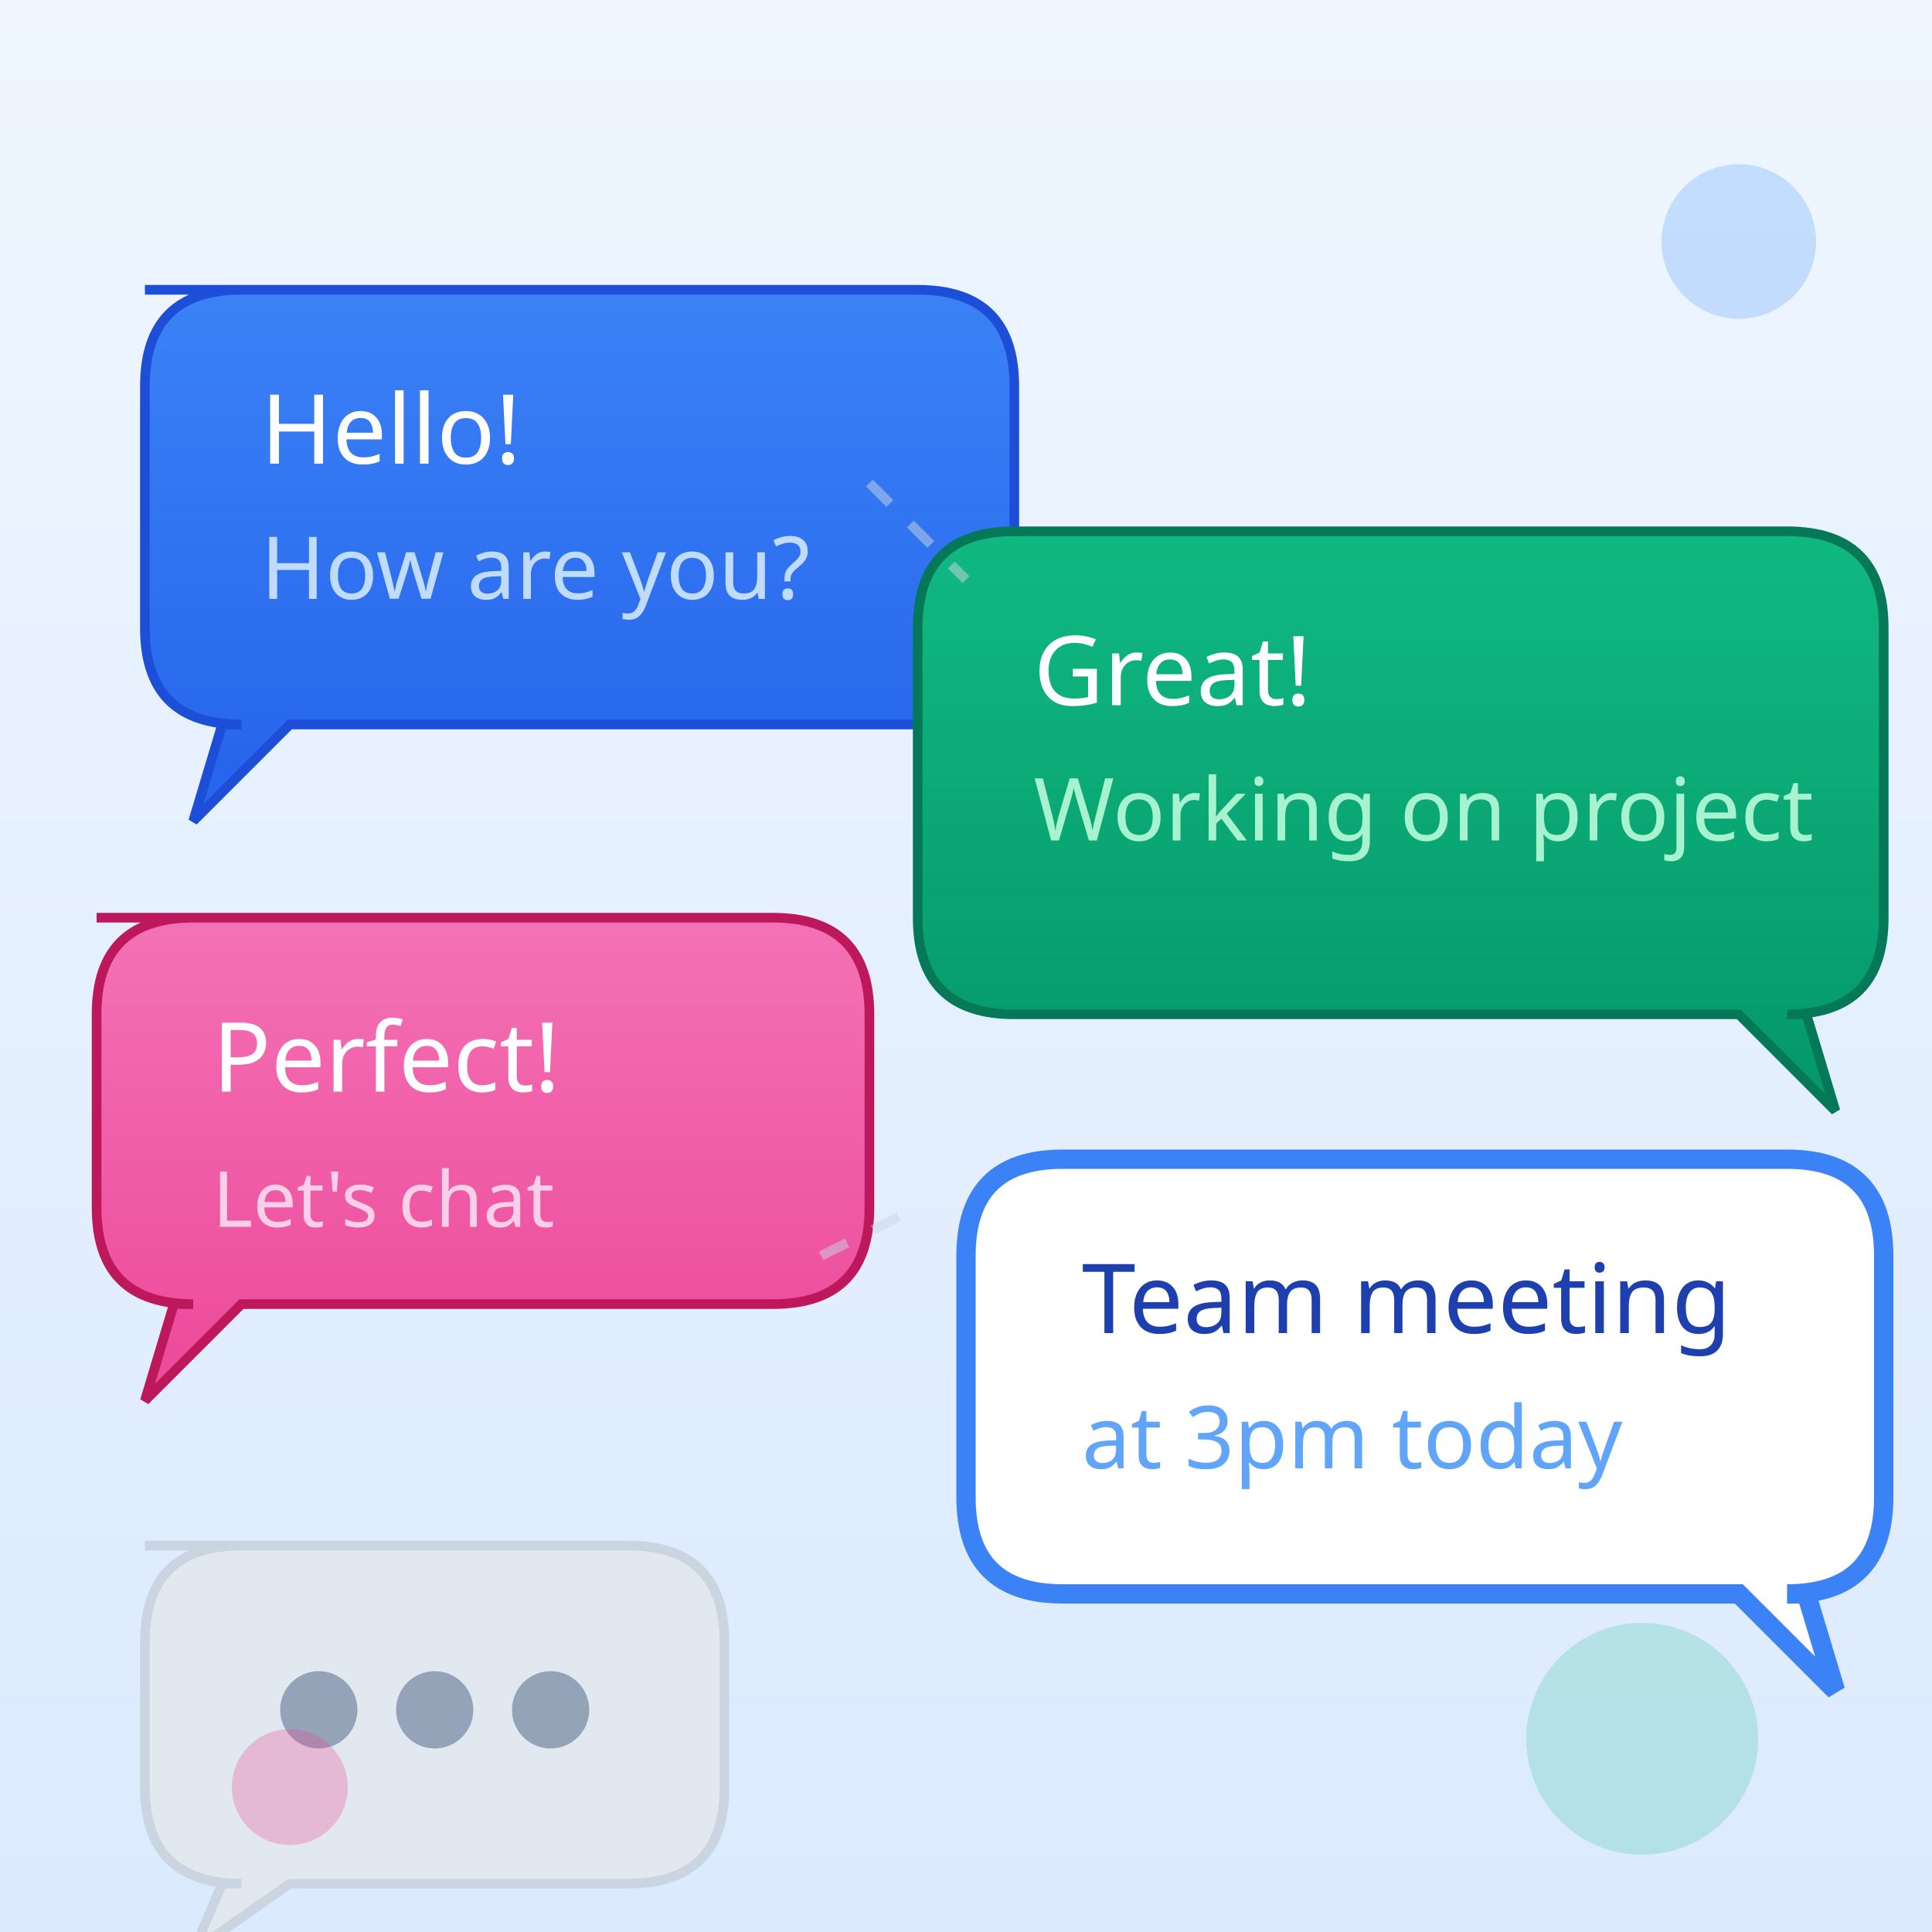
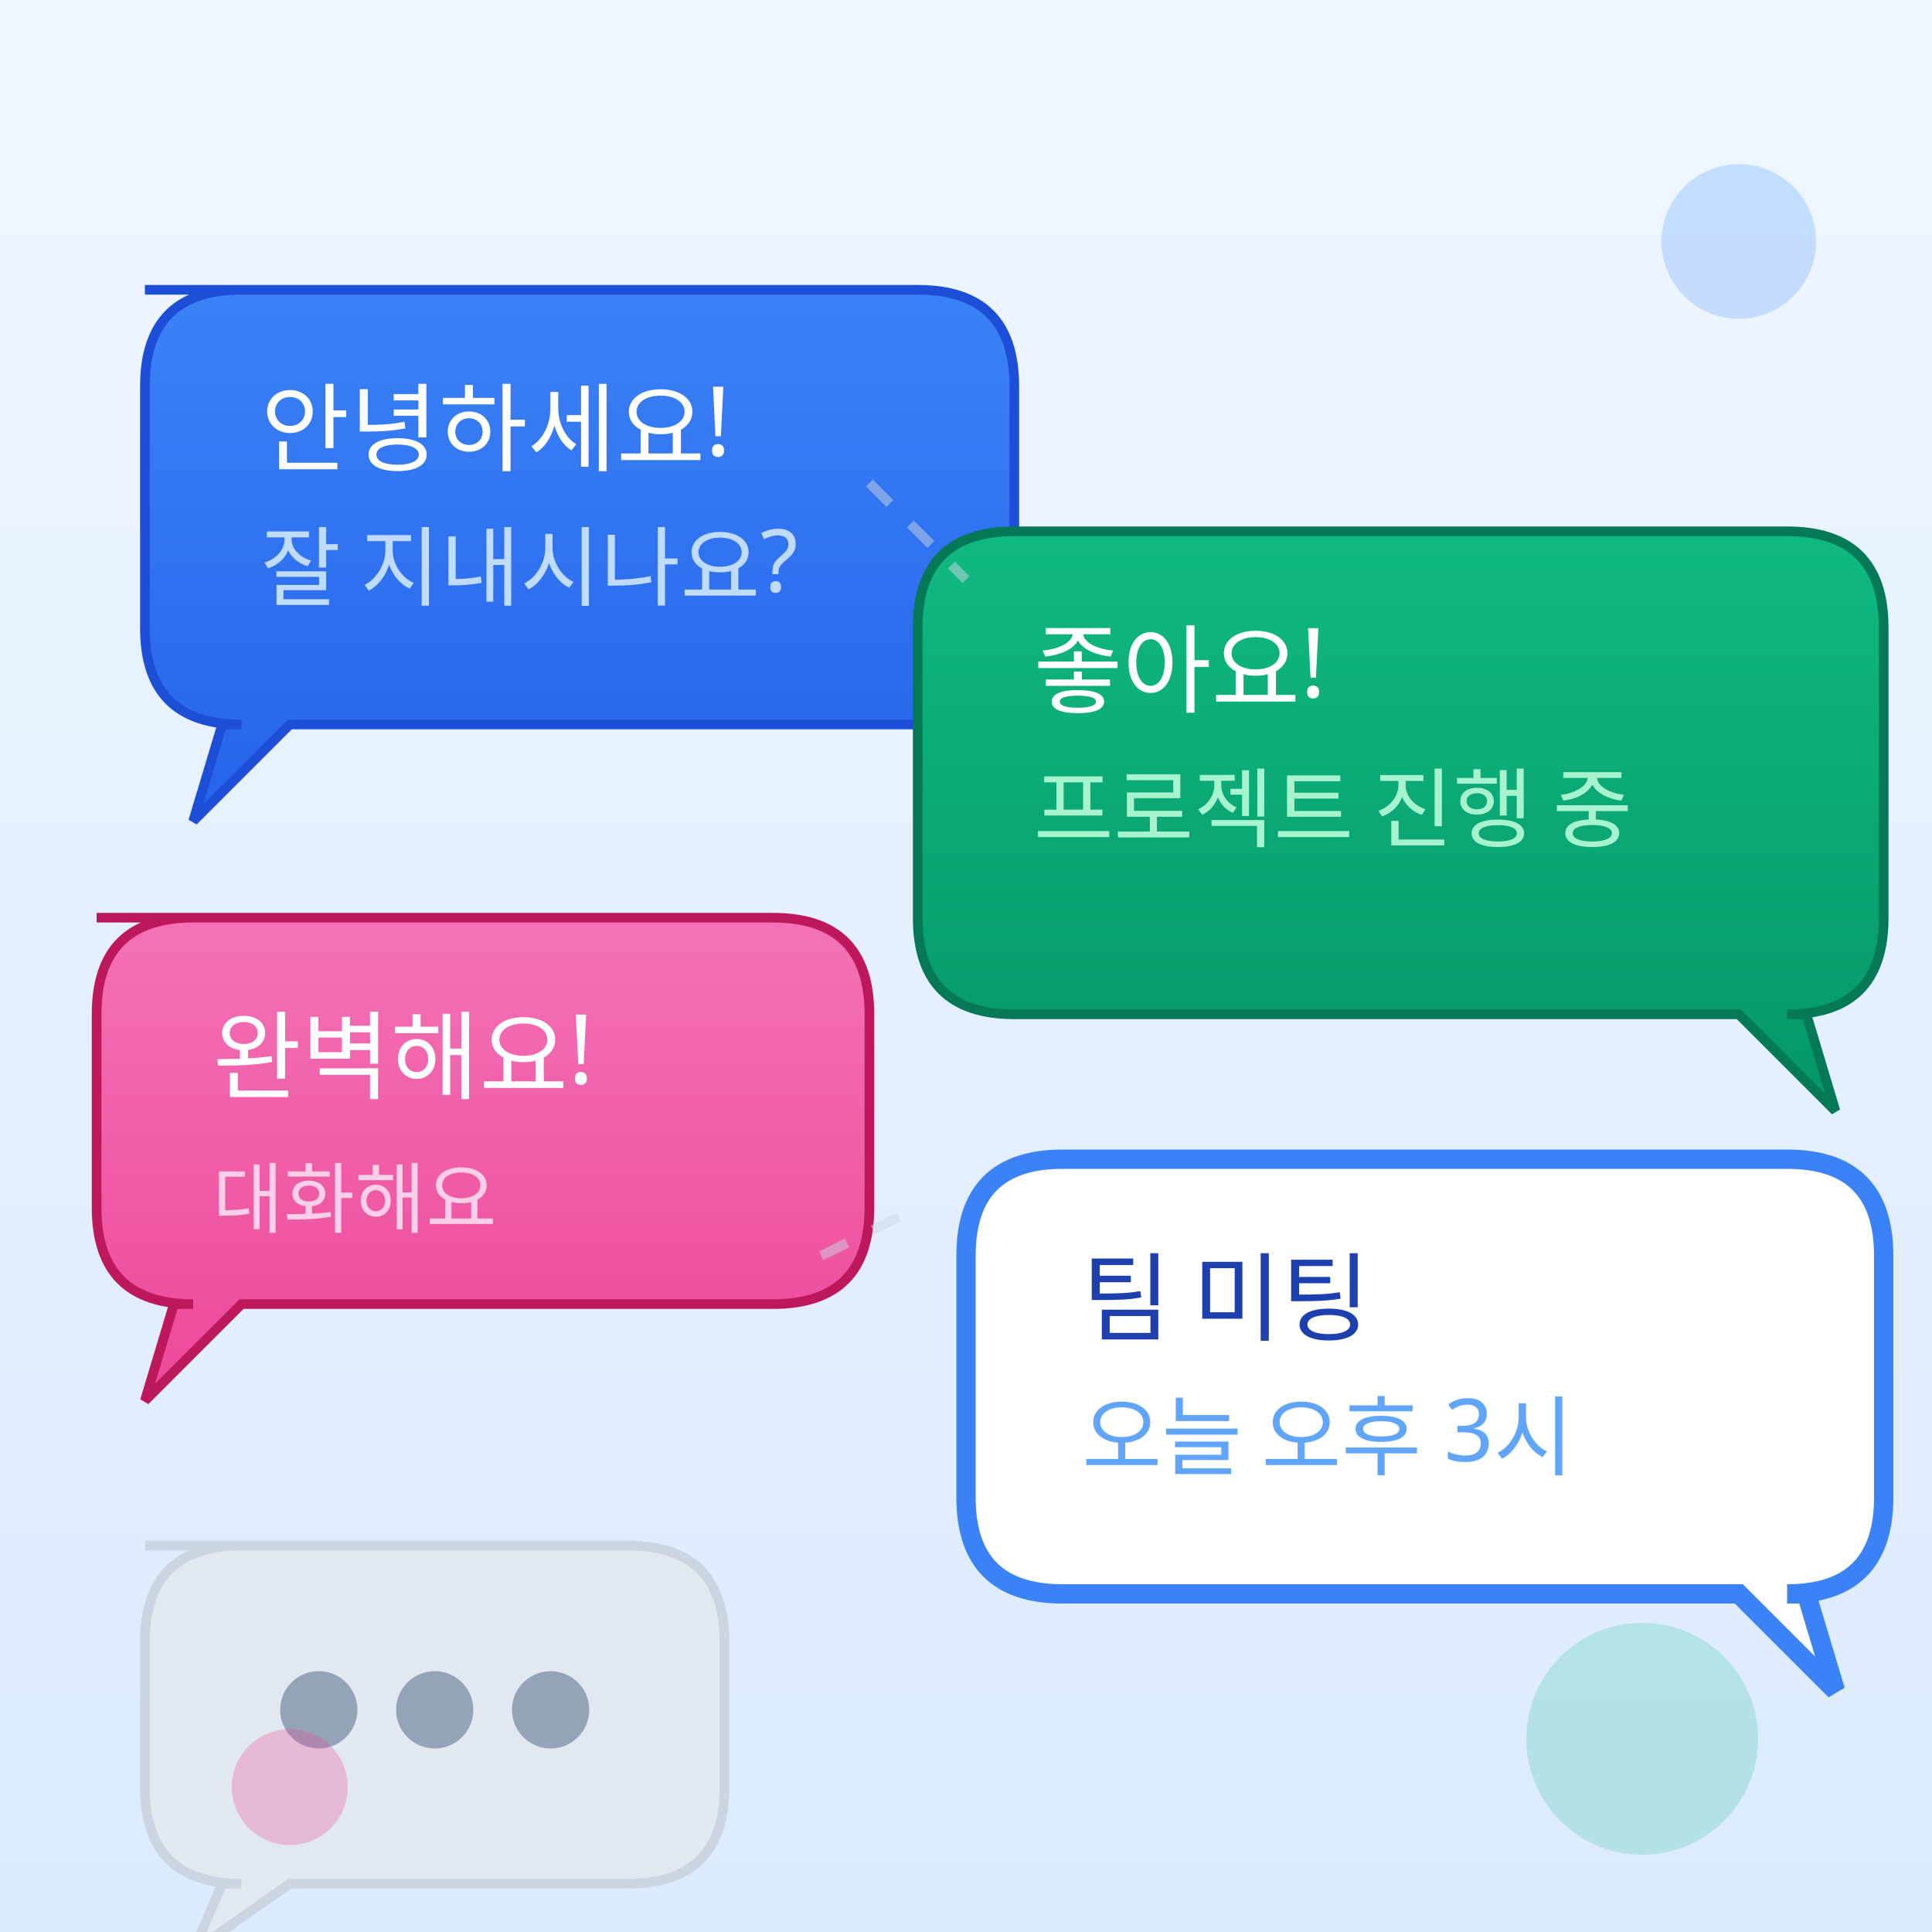
<svg xmlns="http://www.w3.org/2000/svg" viewBox="0 0 200 200" width="200" height="200">
  <defs>
    <linearGradient id="chatBg" x1="0%" y1="0%" x2="0%" y2="100%">
      <stop offset="0%" style="stop-color:#EFF6FF" />
      <stop offset="100%" style="stop-color:#DBEAFE" />
    </linearGradient>
    <linearGradient id="bubble1" x1="0%" y1="0%" x2="0%" y2="100%">
      <stop offset="0%" style="stop-color:#3B82F6" />
      <stop offset="100%" style="stop-color:#2563EB" />
    </linearGradient>
    <linearGradient id="bubble2" x1="0%" y1="0%" x2="0%" y2="100%">
      <stop offset="0%" style="stop-color:#10B981" />
      <stop offset="100%" style="stop-color:#059669" />
    </linearGradient>
    <linearGradient id="bubble3" x1="0%" y1="0%" x2="0%" y2="100%">
      <stop offset="0%" style="stop-color:#F472B6" />
      <stop offset="100%" style="stop-color:#EC4899" />
    </linearGradient>
  </defs>
  <rect width="200" height="200" fill="url(#chatBg)" />
  <g transform="translate(15, 30)">
    <path d="M0,0 L80,0 Q90,0 90,10 L90,35 Q90,45 80,45 L15,45 L5,55 L8,45 L10,45 Q0,45 0,35 L0,10 Q0,0 10,0 Z" fill="url(#bubble1)" stroke="#1D4ED8" stroke-width="1" />
-     <text x="12" y="18" font-size="10" fill="white" font-family="sans-serif">Hello!</text>
-     <text x="12" y="32" font-size="9" fill="#BFDBFE" font-family="sans-serif">How are you?</text>
+     <text x="12" y="18" font-size="10" fill="white" font-family="sans-serif">안녕하세요!</text>
+     <text x="12" y="32" font-size="9" fill="#BFDBFE" font-family="sans-serif">잘 지내시나요?</text>
  </g>
  <g transform="translate(95, 55)">
    <path d="M10,0 L90,0 Q100,0 100,10 L100,40 Q100,50 90,50 L92,50 L95,60 L85,50 L10,50 Q0,50 0,40 L0,10 Q0,0 10,0 Z" fill="url(#bubble2)" stroke="#047857" stroke-width="1" />
-     <text x="12" y="18" font-size="10" fill="white" font-family="sans-serif">Great!</text>
-     <text x="12" y="32" font-size="9" fill="#A7F3D0" font-family="sans-serif">Working on project</text>
+     <text x="12" y="18" font-size="10" fill="white" font-family="sans-serif">좋아요!</text>
+     <text x="12" y="32" font-size="9" fill="#A7F3D0" font-family="sans-serif">프로젝트 진행 중</text>
  </g>
  <g transform="translate(10, 95)">
    <path d="M0,0 L70,0 Q80,0 80,10 L80,30 Q80,40 70,40 L15,40 L5,50 L8,40 L10,40 Q0,40 0,30 L0,10 Q0,0 10,0 Z" fill="url(#bubble3)" stroke="#BE185D" stroke-width="1" />
-     <text x="12" y="18" font-size="10" fill="white" font-family="sans-serif">Perfect!</text>
-     <text x="12" y="32" font-size="8" fill="#FBCFE8" font-family="sans-serif">Let's chat</text>
+     <text x="12" y="18" font-size="10" fill="white" font-family="sans-serif">완벽해요!</text>
+     <text x="12" y="32" font-size="8" fill="#FBCFE8" font-family="sans-serif">대화해요</text>
  </g>
  <g transform="translate(100, 120)">
    <path d="M10,0 L85,0 Q95,0 95,10 L95,35 Q95,45 85,45 L87,45 L90,55 L80,45 L10,45 Q0,45 0,35 L0,10 Q0,0 10,0 Z" fill="white" stroke="#3B82F6" stroke-width="2" />
-     <text x="12" y="18" font-size="10" fill="#1E40AF" font-family="sans-serif">Team meeting</text>
-     <text x="12" y="32" font-size="9" fill="#60A5FA" font-family="sans-serif">at 3pm today</text>
+     <text x="12" y="18" font-size="10" fill="#1E40AF" font-family="sans-serif">팀 미팅</text>
+     <text x="12" y="32" font-size="9" fill="#60A5FA" font-family="sans-serif">오늘 오후 3시</text>
  </g>
  <g transform="translate(15, 160)">
    <path d="M0,0 L50,0 Q60,0 60,10 L60,25 Q60,35 50,35 L15,35 L5,42 L8,35 L10,35 Q0,35 0,25 L0,10 Q0,0 10,0 Z" fill="#E2E8F0" stroke="#CBD5E1" stroke-width="1" />
    <circle cx="18" cy="17" r="4" fill="#94A3B8" />
    <circle cx="30" cy="17" r="4" fill="#94A3B8" />
    <circle cx="42" cy="17" r="4" fill="#94A3B8" />
  </g>
  <circle cx="180" cy="25" r="8" fill="#60A5FA" opacity="0.3" />
  <circle cx="170" cy="180" r="12" fill="#10B981" opacity="0.2" />
  <circle cx="30" cy="185" r="6" fill="#EC4899" opacity="0.3" />
  <g stroke="#CBD5E1" stroke-width="1" stroke-dasharray="3,3" opacity="0.5">
    <line x1="90" y1="50" x2="100" y2="60" />
    <line x1="85" y1="130" x2="95" y2="125" />
  </g>
</svg>
